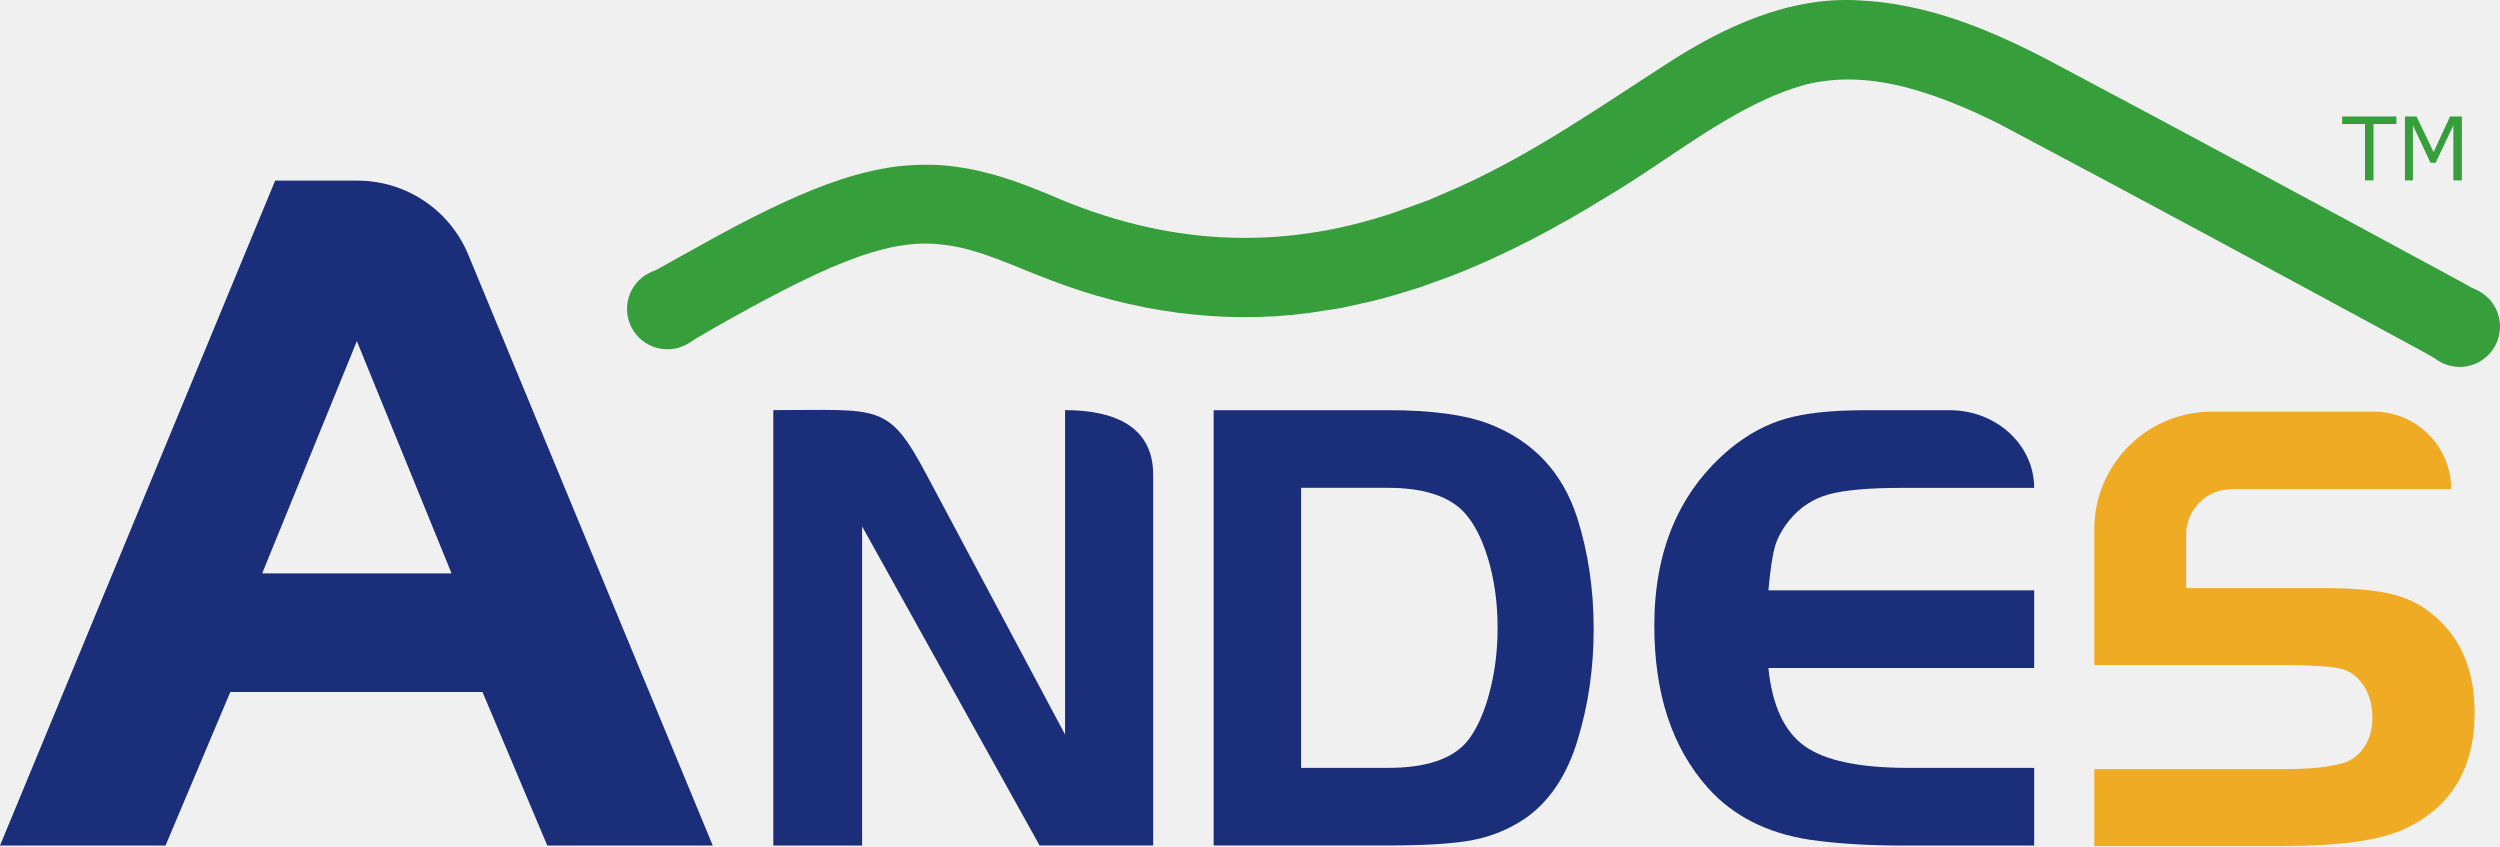
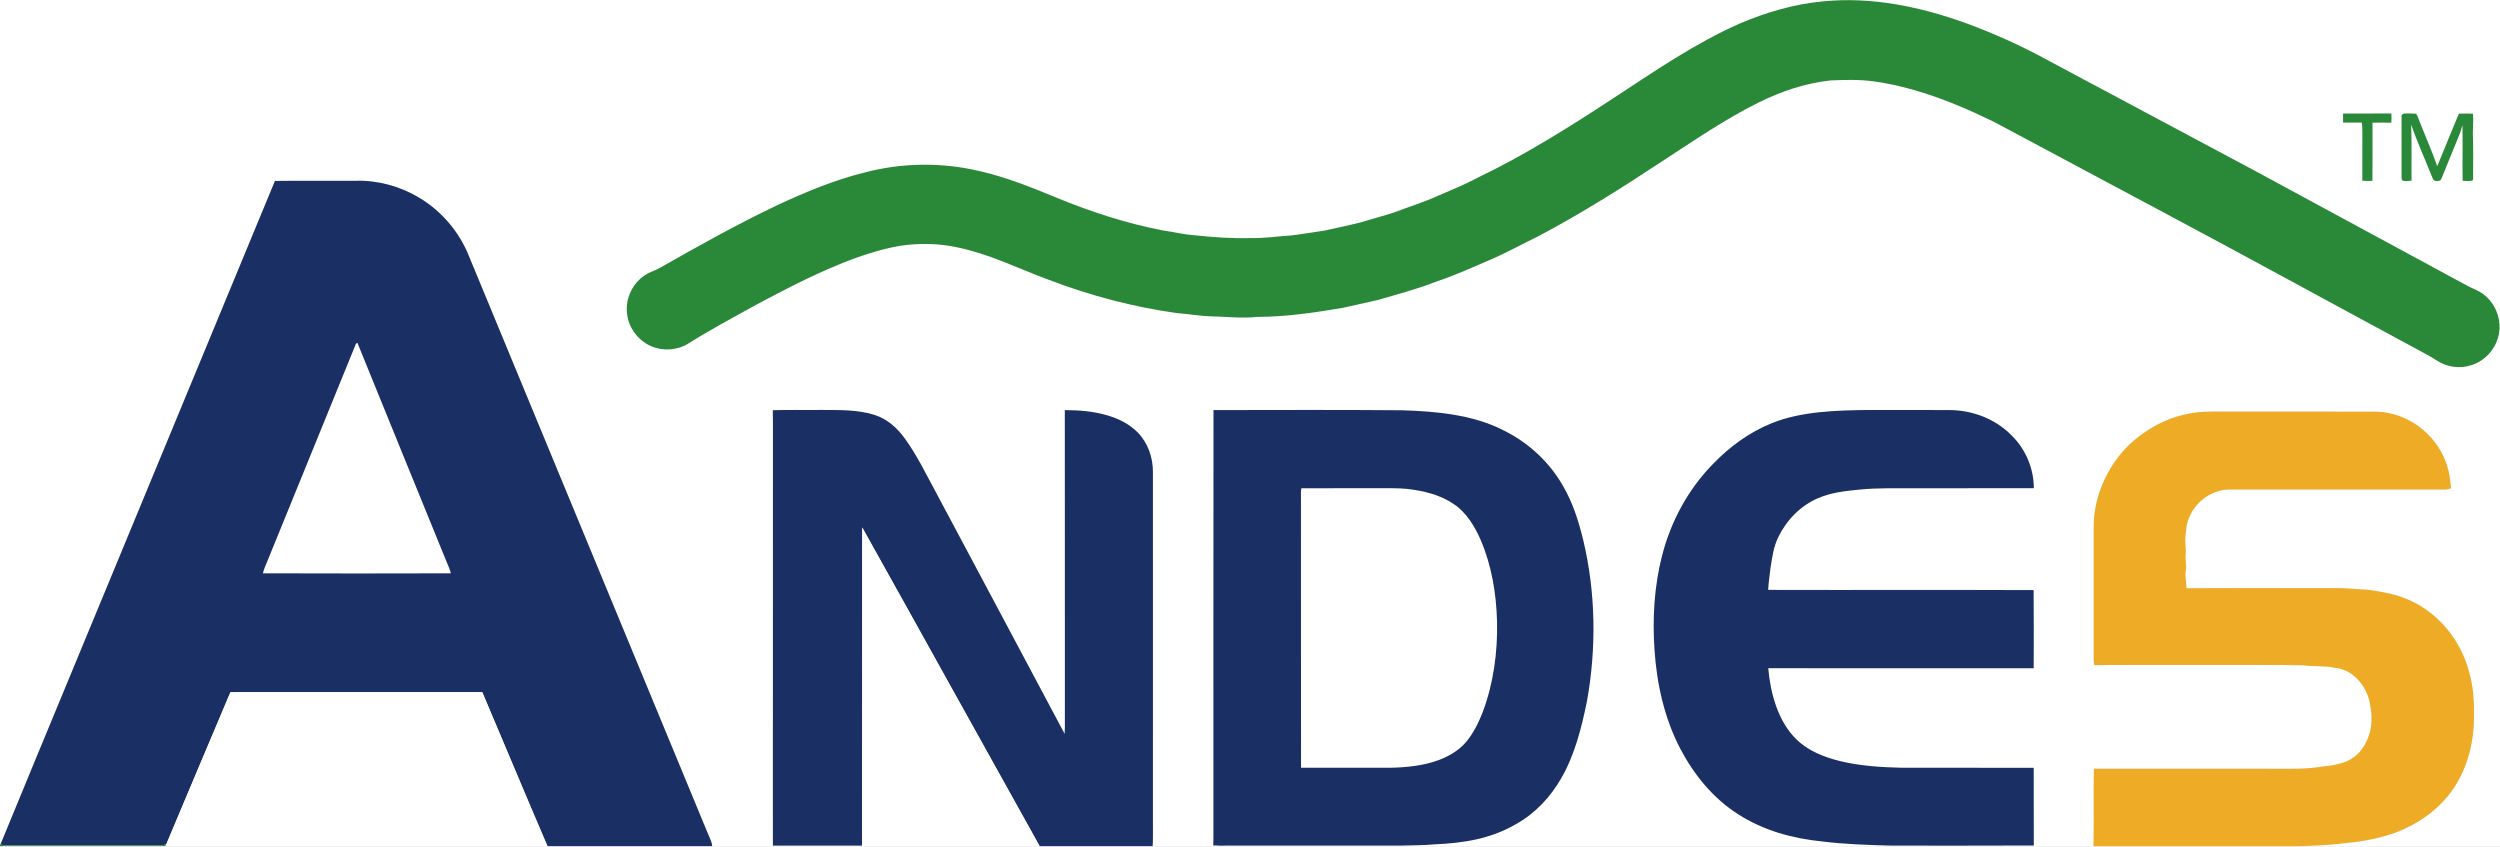
- <svg xmlns="http://www.w3.org/2000/svg" id="_圖層_1" data-name="圖層 1" viewBox="0 0 596.94 202.01" version="1.1">
-   <defs id="defs1">
-     <style id="style1"> .cls-1 { fill: #1a2e7a; } .cls-2 { font-family: MicrosoftJhengHeiBold, 'Microsoft JhengHei'; font-size: 21px; } .cls-2, .cls-3 { fill: #369f3b; } .cls-4 { fill: #f0ab25; } </style>
-   </defs>
-   <path class="cls-1" d="M0,201.9L65.7,43.13h19.64c11.6,0,22.05,6.99,26.48,17.7l58.37,141.07h-39.51l-15.47-36.66h-60.22l-15.47,36.66H0ZM85.21,81.45l-22.61,55.46h45.22l-22.61-55.46Z" id="path1" />
-   <path class="cls-1" d="M205.85,125.68v76.21h-21.2v-103.96c25.54,0,27.38-1.85,36.58,15.41,9.2,17.26,33.08,62.05,33.08,62.05v-77.46c11.62,0,21.04,3.79,21.04,15.41v88.54h-27.12l-42.39-76.21Z" id="path2" />
-   <path class="cls-1" d="M289.79,97.94h41.62c10.39,0,18.44,1.09,24.12,3.27,10.49,4.05,17.5,11.48,21.03,22.29,2.65,8.31,3.97,17.2,3.97,26.65s-1.28,18.18-3.82,26.49c-2.55,8.52-6.77,14.81-12.65,18.86-3.73,2.49-7.82,4.18-12.28,5.06-4.46.88-11.25,1.32-20.37,1.32h-41.62v-103.95ZM310.67,116.49v66.86h20.74c9.12,0,15.44-2.13,18.97-6.39,2.15-2.7,3.9-6.49,5.22-11.38,1.32-4.88,1.99-10.08,1.99-15.59,0-6.13-.79-11.74-2.35-16.83-1.57-5.09-3.63-8.88-6.18-11.38-3.73-3.53-9.61-5.3-17.65-5.3h-20.74Z" id="path3" />
-   <path class="cls-1" d="M485.71,116.49h-31.3c-8.12,0-14.05.52-17.77,1.56-3.72,1.04-6.83,3.06-9.31,6.08-1.69,2.08-2.85,4.16-3.47,6.23-.62,2.08-1.16,5.61-1.61,10.6h63.46v18.55h-63.46c.9,8.94,3.78,15.14,8.63,18.62,4.85,3.48,13.09,5.22,24.71,5.22h30.12v18.55h-31.3c-8.46,0-15.91-.47-22.34-1.4-10.15-1.56-18.22-5.66-24.2-12.31-8.58-9.56-12.86-22.5-12.86-38.81,0-18.08,6.03-32.16,18.11-42.24,4.17-3.43,8.6-5.82,13.28-7.17,4.68-1.35,10.97-2.02,18.87-2.02h20.3c11.12,0,20.14,8.3,20.14,18.55" id="path4" />
-   <path class="cls-4" d="M585.28,116.8h-52.41c-6.01,0-10.88,4.87-10.88,10.88v12.75h32.97c6.43,0,11.53.42,15.32,1.24,3.78.83,7.02,2.28,9.72,4.35,7.26,5.5,10.88,13.53,10.88,24.1,0,13.38-5.6,22.65-16.79,27.84-5.91,2.7-15.45,4.04-28.62,4.04h-45.41v-18.35h45.41c6.22,0,10.99-.52,14.31-1.55,2.07-.72,3.71-2.04,4.9-3.97,1.19-1.92,1.79-4.17,1.79-6.76,0-2.9-.67-5.42-2.02-7.54-1.35-2.12-3.11-3.5-5.29-4.12-1.76-.52-6.32-.83-13.69-.93h-45.41v-32.39c0-15.52,12.58-28.1,28.1-28.1h38.61c10.22,0,18.51,8.28,18.51,18.51" id="path5" />
-   <path class="cls-3" d="M154.6,65.62c10.88-5.99,21.57-12.31,32.92-17.47,8.51-3.93,17.39-7.23,26.99-8.46,4.29-.43,8.91-.54,13.13.05,8.53,1.05,15.77,3.78,23.32,6.91,26.96,11.76,54.07,13.56,82.08,4.06,2.32-.84,5.72-2.08,8.03-2.91,1.03-.45,6.74-2.92,7.89-3.42,17.49-8.01,32.54-18.52,48.91-29.08C411.39,6.51,427.22-.93,443.94.09c16.25.76,31.15,6.93,45.27,14.32,31.54,16.73,64.86,34.69,96.28,51.7,2.17,1.19,4.22,2.3,6.64,3.67,0,0-9.64,16.37-9.64,16.37,0,0-6.1-3.37-6.1-3.37-32.38-17.54-66.67-36.07-99.12-53.24-6.86-3.43-14.44-6.64-21.77-8.58-8.07-2.12-16.12-2.76-24.13-.82-16.97,4.53-32.23,17.76-47.95,26.98-11.71,7.25-24.29,13.92-37.19,18.89-1.81.65-5.45,1.98-7.26,2.63-3.56,1.11-7.57,2.33-11.19,3.23,0,0-7.62,1.69-7.62,1.69l-7.75,1.19c-20.77,2.74-42.19-.37-61.62-7.89-8.2-3.02-16.9-7.47-25.44-8.41-9.19-1.3-18.44,1.84-26.88,5.41-7.45,3.28-14.76,7.08-21.91,11.06-4.17,2.28-8.35,4.68-12.46,7.15,0,0-9.51-16.45-9.51-16.45h0Z" id="path6" />
-   <path class="cls-3" d="M168.98,73.77c0,5.32-4.31,9.63-9.63,9.63s-9.63-4.31-9.63-9.63,4.31-9.63,9.63-9.63,9.63,4.31,9.63,9.63Z" id="path7" />
-   <path class="cls-3" d="M596.94,77.98c0,5.32-4.31,9.63-9.63,9.63s-9.63-4.31-9.63-9.63,4.31-9.63,9.63-9.63,9.63,4.31,9.63,9.63Z" id="path8" />
-   <path d="M 12.94,-13.463 H 7.485 V 0 H 5.455 V -13.463 H 0 v -1.805 H 12.94 Z M 28.588,0 H 26.558 V -13.156 L 22.312,-4.204 H 21.103 L 16.888,-13.156 V 0 h -1.897 v -15.268 h 2.769 l 4.071,8.5 3.938,-8.5 h 2.82 z" id="text8" class="cls-2" style="font-size:21px;font-family:MicrosoftJhengHeiBold, 'Microsoft JhengHei';fill:#369f3b" transform="translate(559.25 43.08)" aria-label="TM" />
+ <svg xmlns="http://www.w3.org/2000/svg" version="1.1" viewBox="0 0 1758 595" width="1758.0pt" height="595.0pt">
+   <path d="M 0.00 0.00 L 1758.00 0.00 L 1758.00 595.00 L 1615.80 595.00 C 1627.58 594.73 1639.31 594.23 1650.99 592.66 C 1662.46 591.58 1673.97 589.27 1684.82 585.36 C 1698.39 580.21 1711.30 571.81 1720.63 560.61 C 1734.22 544.71 1740.12 522.62 1739.68 502.00 C 1739.83 491.99 1739.04 482.16 1736.27 472.51 C 1730.66 451.20 1716.10 432.52 1696.14 422.90 C 1686.39 418.04 1675.72 416.26 1665.01 414.71 C 1657.64 414.51 1650.39 413.41 1643.00 413.58 C 1607.86 413.60 1572.69 413.44 1537.56 413.66 C 1537.36 409.16 1536.35 405.33 1537.09 400.99 C 1537.80 397.25 1536.43 393.73 1536.93 390.02 C 1537.39 386.01 1536.36 382.04 1536.73 378.00 C 1537.21 372.75 1537.41 367.83 1539.81 363.06 C 1544.02 353.23 1553.41 346.21 1563.89 344.45 C 1566.90 344.11 1569.98 344.25 1573.00 344.23 C 1621.66 344.25 1670.35 344.21 1719.00 344.25 C 1720.66 344.34 1722.05 343.82 1723.59 343.32 C 1722.88 337.01 1722.29 330.94 1719.92 325.00 C 1712.51 304.76 1692.68 289.97 1671.00 289.49 C 1632.35 289.37 1593.66 289.47 1555.00 289.44 C 1541.68 289.35 1528.50 292.50 1516.73 298.75 C 1507.52 303.86 1499.01 310.04 1492.18 318.13 C 1479.84 332.69 1472.04 351.80 1472.31 371.00 C 1472.27 400.67 1472.32 430.34 1472.29 460.00 C 1472.22 462.58 1472.27 465.12 1472.54 467.69 C 1510.01 467.46 1547.53 467.67 1585.00 467.60 C 1596.62 467.60 1608.27 467.55 1619.88 467.84 C 1627.29 468.89 1634.66 467.94 1642.02 469.61 C 1655.18 470.78 1665.14 483.51 1666.72 496.00 C 1668.65 505.08 1667.84 514.94 1663.23 523.12 C 1660.22 528.91 1655.01 533.63 1648.87 535.88 C 1644.36 537.44 1639.75 538.44 1634.99 538.80 C 1627.06 540.12 1619.04 540.68 1611.00 540.60 C 1564.80 540.60 1518.60 540.63 1472.40 540.58 C 1472.06 558.71 1472.58 576.89 1472.14 595.00 L 810.53 595.00 C 810.89 590.32 810.69 585.69 810.74 581.00 C 810.73 498.00 810.75 415.00 810.73 332.00 C 810.79 321.72 807.22 311.46 799.98 304.03 C 794.09 298.17 786.79 294.47 778.87 292.16 C 769.26 289.24 758.76 288.42 748.77 288.40 C 748.87 361.26 748.77 434.14 748.82 507.00 C 748.84 510.02 748.82 513.04 748.65 516.06 C 718.40 459.12 687.98 402.24 657.67 345.33 C 650.99 333.01 644.65 319.93 636.42 308.56 C 631.00 300.98 624.14 294.77 615.14 291.83 C 603.34 287.95 589.33 288.35 577.00 288.28 C 565.82 288.46 554.60 288.06 543.43 288.48 C 543.53 291.32 543.55 294.16 543.53 297.00 C 543.49 396.21 543.56 495.42 543.49 594.62 C 564.40 594.67 585.30 594.65 606.20 594.63 L 606.20 595.00 L 500.82 595.00 C 500.65 592.25 499.37 590.01 498.34 587.52 C 442.25 451.98 386.16 316.44 330.09 180.89 C 323.28 163.34 310.51 148.27 294.28 138.72 C 281.02 130.90 265.42 126.63 250.00 127.13 C 231.12 127.21 212.20 126.99 193.33 127.24 C 146.67 239.83 100.01 352.71 53.40 465.35 C 35.74 508.12 17.93 550.85 0.38 593.66 L 0.00 593.23 L 0.00 0.00 Z" fill="#ffffff" />
+   <path d="M 1282.08 0.95 C 1316.18 -2.43 1350.07 4.68 1382.06 16.15 C 1402.32 23.58 1422.14 32.49 1441.04 42.93 C 1488.44 68.20 1535.83 93.48 1583.21 118.79 C 1633.99 146.21 1684.82 173.76 1735.58 201.24 C 1739.03 203.05 1742.40 204.14 1745.58 206.40 C 1755.16 212.99 1759.87 225.80 1756.70 237.01 C 1754.28 246.20 1747.07 253.89 1737.99 256.74 C 1729.84 259.51 1720.69 258.22 1713.52 253.50 C 1708.20 249.96 1702.47 247.27 1696.92 244.13 C 1637.76 212.27 1578.85 179.93 1519.53 148.36 C 1481.96 128.34 1444.41 108.22 1406.84 88.19 C 1400.74 84.72 1394.24 82.10 1387.94 78.99 C 1365.92 69.09 1341.97 60.56 1317.98 57.29 C 1307.79 55.79 1297.26 56.14 1287.00 56.57 C 1269.14 58.60 1252.29 64.27 1236.25 72.29 C 1212.83 83.93 1190.48 99.32 1168.57 113.59 C 1140.47 132.14 1111.79 150.25 1081.99 165.99 C 1070.32 171.60 1058.99 178.02 1047.07 183.03 C 1034.81 188.31 1022.70 193.82 1010.00 198.02 C 996.42 203.33 982.40 207.03 968.42 211.08 C 960.29 212.94 952.13 214.69 944.00 216.52 C 924.07 219.90 904.26 222.77 884.00 222.85 C 872.81 224.05 862.13 222.59 851.00 222.43 C 843.25 222.21 835.70 220.72 827.98 220.22 C 796.90 215.92 766.44 207.84 737.14 196.61 C 715.58 188.69 696.62 178.89 673.89 174.10 C 660.42 171.07 646.62 170.86 632.98 172.84 C 618.18 175.45 603.87 180.26 589.99 185.96 C 570.04 194.18 551.11 203.95 532.11 214.13 C 515.65 223.17 498.96 232.14 483.09 242.16 C 476.70 245.68 469.05 246.66 461.99 244.82 C 451.22 242.14 442.78 232.75 441.09 221.80 C 439.31 211.21 444.09 199.96 452.97 193.92 C 456.50 191.33 460.50 190.42 464.23 188.25 C 491.58 172.72 518.56 157.58 547.01 144.07 C 566.82 134.88 586.74 126.56 608.03 121.30 C 634.35 114.32 662.51 114.05 688.99 120.35 C 707.26 124.53 724.31 131.33 741.57 138.45 C 766.31 148.70 791.66 157.03 817.98 162.09 C 825.37 163.11 832.53 164.95 840.00 165.44 C 853.23 166.85 866.71 167.82 880.00 167.39 C 889.43 167.60 898.59 166.14 908.00 165.56 C 915.74 164.68 923.42 163.22 931.14 162.20 C 939.60 160.29 948.12 158.57 956.53 156.45 C 964.68 153.94 972.98 151.84 981.07 149.13 C 991.21 145.24 1001.67 142.04 1011.54 137.53 C 1020.78 133.50 1030.12 129.79 1039.01 125.00 C 1071.99 109.21 1103.79 89.22 1134.35 69.17 C 1163.17 50.32 1191.93 30.38 1223.48 16.51 C 1242.02 8.58 1261.96 2.79 1282.08 0.95 Z" fill="#2a8938" />
+   <path d="M 1647.64 79.86 C 1658.96 79.77 1670.29 79.89 1681.61 79.78 C 1681.78 81.97 1681.78 84.08 1681.59 86.27 C 1677.18 86.19 1672.77 86.20 1668.36 86.28 C 1668.31 99.91 1668.46 113.55 1668.29 127.18 C 1665.90 127.29 1663.55 127.26 1661.17 127.09 C 1661.22 115.40 1661.14 103.70 1661.21 92.00 C 1661.21 90.06 1661.02 88.14 1660.80 86.21 C 1656.42 86.23 1652.04 86.25 1647.66 86.20 C 1647.61 84.08 1647.60 81.97 1647.64 79.86 Z" fill="#2a8938" />
+   <path d="M 1690.48 79.83 C 1693.30 79.76 1696.17 79.68 1698.97 80.02 C 1699.78 80.82 1700.11 82.12 1700.57 83.15 C 1704.86 94.45 1709.94 105.49 1713.87 116.91 C 1718.82 104.55 1724.01 92.29 1729.05 79.97 C 1732.37 79.74 1735.69 79.77 1739.02 79.98 C 1739.39 84.67 1738.92 89.31 1738.89 94.00 C 1739.34 103.31 1739.08 112.68 1739.06 121.99 C 1739.00 123.56 1739.37 125.38 1738.79 126.85 C 1736.69 127.65 1733.96 127.12 1731.73 127.16 C 1731.53 114.10 1731.81 101.04 1731.60 87.99 C 1730.79 91.19 1729.76 94.15 1728.42 97.16 C 1724.83 105.94 1721.22 114.71 1717.69 123.52 C 1717.16 124.60 1716.83 126.11 1715.93 126.93 C 1714.05 127.62 1711.15 127.66 1710.57 125.21 C 1705.60 112.71 1699.99 100.28 1695.49 87.65 C 1696.08 100.76 1695.65 113.94 1695.80 127.07 C 1693.87 127.20 1691.83 127.42 1689.91 127.18 C 1688.32 126.44 1688.92 124.41 1688.77 123.00 C 1688.82 109.16 1688.79 95.31 1688.77 81.47 C 1688.99 80.54 1689.56 79.99 1690.48 79.83 Z" fill="#2a8938" />
+   <path d="M 193.33 127.24 C 212.20 126.99 231.12 127.21 250.00 127.13 C 265.42 126.63 281.02 130.90 294.28 138.72 C 310.51 148.27 323.28 163.34 330.09 180.89 C 386.16 316.44 442.25 451.98 498.34 587.52 C 499.37 590.01 500.65 592.25 500.82 595.00 L 384.96 595.00 C 369.49 559.06 354.47 522.74 339.12 486.73 C 281.42 486.69 223.71 486.74 166.00 486.71 C 164.67 486.71 163.34 486.75 162.01 486.82 C 147.01 522.31 131.98 557.82 117.08 593.34 C 114.15 595.05 111.25 594.36 108.00 594.47 C 75.00 594.44 42.00 594.45 9.00 594.46 C 6.25 594.37 2.87 594.93 0.38 593.66 C 17.93 550.85 35.74 508.12 53.40 465.35 C 100.01 352.71 146.67 239.83 193.33 127.24 Z" fill="#1a2f64" />
+   <path d="M 251.35 241.12 C 272.03 292.17 292.93 343.14 313.68 394.17 C 314.91 397.14 316.23 400.04 317.06 403.16 C 273.02 403.28 228.92 403.31 184.88 403.15 C 185.59 400.28 186.74 397.59 187.89 394.88 C 208.25 344.94 228.70 294.90 248.99 244.94 C 249.63 243.83 249.89 241.30 251.35 241.12 Z" fill="#ffffff" />
+   <path d="M 577.00 288.28 C 589.33 288.35 603.34 287.95 615.14 291.83 C 624.14 294.77 631.00 300.98 636.42 308.56 C 644.65 319.93 650.99 333.01 657.67 345.33 C 687.98 402.24 718.40 459.12 748.65 516.06 C 748.82 513.04 748.84 510.02 748.82 507.00 C 748.77 434.14 748.87 361.26 748.77 288.40 C 758.76 288.42 769.26 289.24 778.87 292.16 C 786.79 294.47 794.09 298.17 799.98 304.03 C 807.22 311.46 810.79 321.72 810.73 332.00 C 810.75 415.00 810.73 498.00 810.74 581.00 C 810.69 585.69 810.89 590.32 810.53 595.00 L 731.07 595.00 C 689.41 520.41 648.01 445.47 606.30 370.92 C 606.16 445.48 606.35 520.08 606.20 594.63 C 585.30 594.65 564.40 594.67 543.49 594.62 C 543.56 495.42 543.49 396.21 543.53 297.00 C 543.55 294.16 543.53 291.32 543.43 288.48 C 554.60 288.06 565.82 288.46 577.00 288.28 Z" fill="#1a2f64" />
+   <path d="M 853.33 288.37 C 897.54 288.34 941.80 288.11 986.00 288.51 C 1009.49 289.22 1035.44 291.52 1056.68 302.33 C 1074.18 310.81 1089.09 324.32 1098.81 341.20 C 1105.97 353.27 1110.01 366.26 1113.33 379.81 C 1122.16 416.74 1122.68 455.75 1115.95 493.07 C 1112.27 511.26 1107.36 530.83 1098.01 547.00 C 1090.30 560.56 1079.45 572.15 1065.72 579.71 C 1048.12 589.91 1029.04 592.87 1008.99 593.73 C 1000.68 594.49 992.36 594.40 984.00 594.64 C 943.33 594.65 902.67 594.64 862.00 594.65 C 859.05 594.68 856.11 594.69 853.17 594.48 C 853.34 590.32 853.26 586.16 853.27 582.00 C 853.31 484.44 853.19 385.80 853.33 288.37 Z" fill="#1a2f64" />
+   <path d="M 1313.00 288.31 C 1332.27 288.33 1351.55 288.25 1370.82 288.36 C 1387.13 288.42 1403.24 294.55 1414.69 306.33 C 1424.55 316.03 1430.14 329.46 1430.20 343.29 C 1396.13 343.38 1362.06 343.29 1328.00 343.34 C 1321.27 343.44 1314.57 343.56 1307.88 344.25 C 1297.97 345.22 1287.68 346.31 1278.47 350.31 C 1266.22 355.50 1256.36 365.71 1250.56 377.57 C 1247.16 384.47 1246.27 391.50 1245.08 399.01 C 1244.44 404.28 1243.65 409.50 1243.37 414.81 C 1305.56 414.99 1367.86 414.70 1430.04 414.96 C 1430.24 433.27 1430.12 451.61 1430.10 469.93 C 1367.88 469.91 1305.65 469.98 1243.43 469.89 C 1244.94 487.35 1250.24 507.22 1263.15 519.83 C 1271.62 528.14 1282.54 532.35 1293.86 535.19 C 1307.80 538.58 1322.69 539.55 1337.00 539.87 C 1368.04 539.93 1399.08 539.83 1430.11 539.91 C 1430.19 558.13 1430.07 576.35 1430.17 594.56 C 1396.79 594.76 1363.38 594.60 1330.00 594.64 C 1313.67 594.21 1297.22 593.71 1281.01 591.67 C 1260.39 589.63 1239.90 583.90 1222.35 572.64 C 1204.59 561.35 1191.28 544.92 1181.54 526.44 C 1170.43 505.12 1165.00 480.88 1163.45 457.00 C 1161.92 434.96 1163.24 412.27 1168.74 390.83 C 1174.91 366.72 1186.98 344.26 1204.42 326.42 C 1216.25 314.14 1229.97 304.03 1245.85 297.61 C 1266.47 289.26 1291.04 288.58 1313.00 288.31 Z" fill="#1a2f64" />
+   <path d="M 1555.00 289.44 C 1593.66 289.47 1632.35 289.37 1671.00 289.49 C 1692.68 289.97 1712.51 304.76 1719.92 325.00 C 1722.29 330.94 1722.88 337.01 1723.59 343.32 C 1722.05 343.82 1720.66 344.34 1719.00 344.25 C 1670.35 344.21 1621.66 344.25 1573.00 344.23 C 1569.98 344.25 1566.90 344.11 1563.89 344.45 C 1553.41 346.21 1544.02 353.23 1539.81 363.06 C 1537.41 367.83 1537.21 372.75 1536.73 378.00 C 1536.36 382.04 1537.39 386.01 1536.93 390.02 C 1536.43 393.73 1537.80 397.25 1537.09 400.99 C 1536.35 405.33 1537.36 409.16 1537.56 413.66 C 1572.69 413.44 1607.86 413.60 1643.00 413.58 C 1650.39 413.41 1657.64 414.51 1665.01 414.71 C 1675.72 416.26 1686.39 418.04 1696.14 422.90 C 1716.10 432.52 1730.66 451.20 1736.27 472.51 C 1739.04 482.16 1739.83 491.99 1739.68 502.00 C 1740.12 522.62 1734.22 544.71 1720.63 560.61 C 1711.30 571.81 1698.39 580.21 1684.82 585.36 C 1673.97 589.27 1662.46 591.58 1650.99 592.66 C 1639.31 594.23 1627.58 594.73 1615.80 595.00 L 1472.14 595.00 C 1472.58 576.89 1472.06 558.71 1472.40 540.58 C 1518.60 540.63 1564.80 540.60 1611.00 540.60 C 1619.04 540.68 1627.06 540.12 1634.99 538.80 C 1639.75 538.44 1644.36 537.44 1648.87 535.88 C 1655.01 533.63 1660.22 528.91 1663.23 523.12 C 1667.84 514.94 1668.65 505.08 1666.72 496.00 C 1665.14 483.51 1655.18 470.78 1642.02 469.61 C 1634.66 467.94 1627.29 468.89 1619.88 467.84 C 1608.27 467.55 1596.62 467.60 1585.00 467.60 C 1547.53 467.67 1510.01 467.46 1472.54 467.69 C 1472.27 465.12 1472.22 462.58 1472.29 460.00 C 1472.32 430.34 1472.27 400.67 1472.31 371.00 C 1472.04 351.80 1479.84 332.69 1492.18 318.13 C 1499.01 310.04 1507.52 303.86 1516.73 298.75 C 1528.50 292.50 1541.68 289.35 1555.00 289.44 Z" fill="#eeab26" />
+   <path d="M 915.13 343.37 C 933.04 343.26 951.07 343.36 969.00 343.32 C 975.77 343.37 982.78 343.12 989.49 343.79 C 1001.10 345.17 1012.69 347.83 1022.45 354.58 C 1031.16 360.37 1037.19 370.38 1041.27 379.81 C 1049.00 397.91 1052.18 417.41 1052.72 437.00 C 1053.20 458.52 1050.24 480.65 1042.61 500.85 C 1039.73 508.27 1035.98 515.75 1030.86 521.89 C 1025.79 527.73 1018.76 531.88 1011.56 534.54 C 1001.04 538.44 989.16 539.63 978.00 539.88 C 956.97 539.90 935.92 539.88 914.89 539.89 C 914.78 476.60 914.89 413.29 914.83 350.00 C 914.87 347.83 914.62 345.49 915.13 343.37 Z" fill="#ffffff" />
+   <path d="M 606.30 370.92 C 648.01 445.47 689.41 520.41 731.07 595.00 L 606.20 595.00 L 606.20 594.63 C 606.35 520.08 606.16 445.48 606.30 370.92 Z" fill="#ffffff" />
+   <path d="M 162.01 486.82 C 163.34 486.75 164.67 486.71 166.00 486.71 C 223.71 486.74 281.42 486.69 339.12 486.73 C 354.47 522.74 369.49 559.06 384.96 595.00 L 116.19 595.00 L 117.08 593.34 C 131.98 557.82 147.01 522.31 162.01 486.82 Z" fill="#ffffff" />
+   <path d="M 0.00 593.23 L 0.38 593.66 C 2.87 594.93 6.25 594.37 9.00 594.46 C 42.00 594.45 75.00 594.44 108.00 594.47 C 111.25 594.36 114.15 595.05 117.08 593.34 L 116.19 595.00 L 0.00 595.00 L 0.00 593.23 Z" fill="#2a8938" />
</svg>
